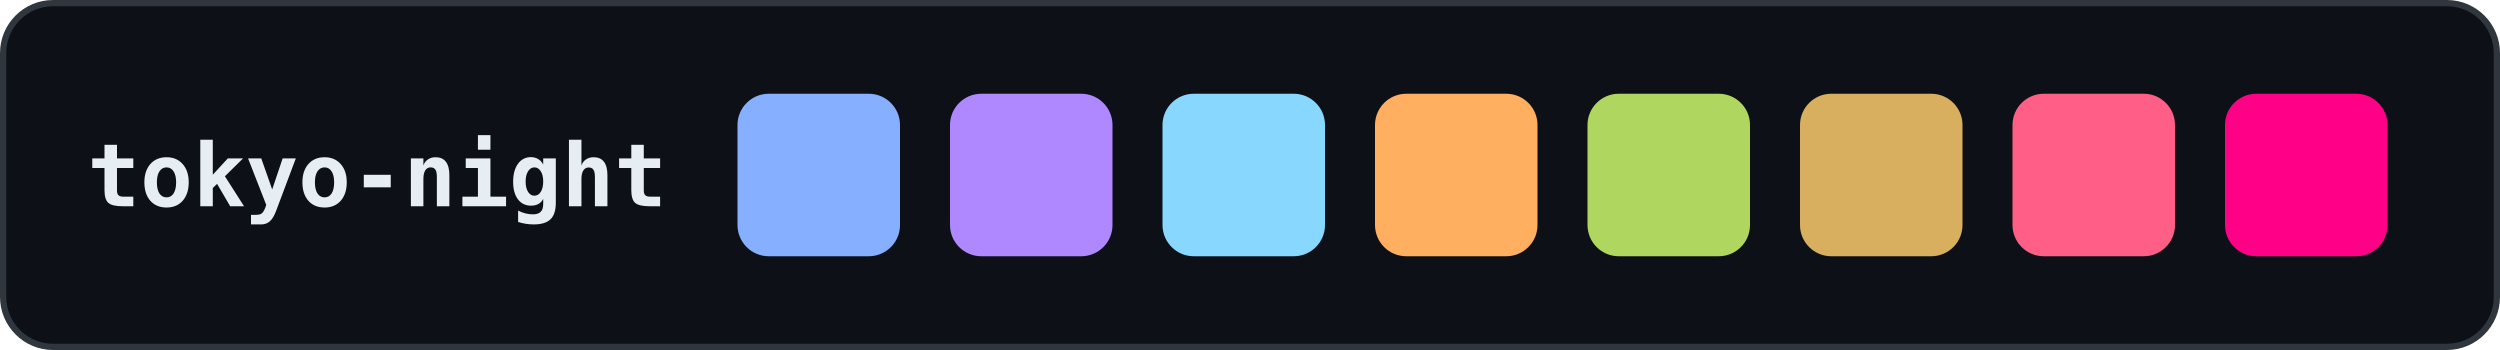
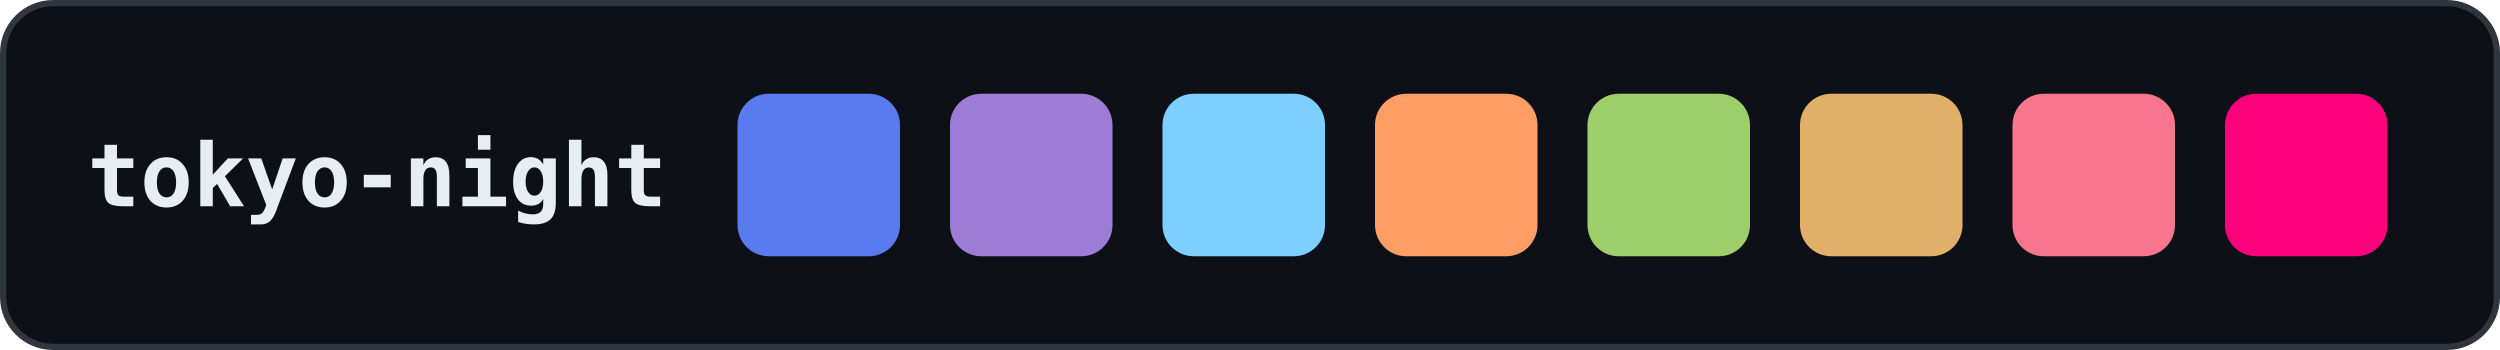
<svg xmlns="http://www.w3.org/2000/svg" width="400" height="56" viewBox="0 0 400 56" role="img" aria-label="tokyo-night colour theme palette">
  <rect x="0.5" y="0.5" width="399" height="55" rx="8" fill="#0d1117" stroke="#30363d" />
  <text x="14" y="33" font-family="ui-monospace,SFMono-Regular,Menlo,Consolas,monospace" font-size="14" font-weight="600" fill="#e6edf3">tokyo-night</text>
-   <rect x="118" y="15" width="26" height="26" rx="5" fill="#87afff" />
-   <rect x="152" y="15" width="26" height="26" rx="5" fill="#af87ff" />
-   <rect x="186" y="15" width="26" height="26" rx="5" fill="#87d7ff" />
-   <rect x="220" y="15" width="26" height="26" rx="5" fill="#ffaf5f" />
-   <rect x="254" y="15" width="26" height="26" rx="5" fill="#afd75f" />
-   <rect x="288" y="15" width="26" height="26" rx="5" fill="#d7af5f" />
-   <rect x="322" y="15" width="26" height="26" rx="5" fill="#ff5f87" />
-   <rect x="356" y="15" width="26" height="26" rx="5" fill="#ff0087" />
+   <rect x="118" y="15" width="26" height="26" rx="5" fill="#5a7bf0" />
+   <rect x="152" y="15" width="26" height="26" rx="5" fill="#9d7cd8" />
+   <rect x="186" y="15" width="26" height="26" rx="5" fill="#7dcfff" />
+   <rect x="220" y="15" width="26" height="26" rx="5" fill="#ff9e64" />
+   <rect x="254" y="15" width="26" height="26" rx="5" fill="#9ece6a" />
+   <rect x="288" y="15" width="26" height="26" rx="5" fill="#e0af68" />
+   <rect x="322" y="15" width="26" height="26" rx="5" fill="#f7768e" />
+   <rect x="356" y="15" width="26" height="26" rx="5" fill="#ff007c" />
</svg>
